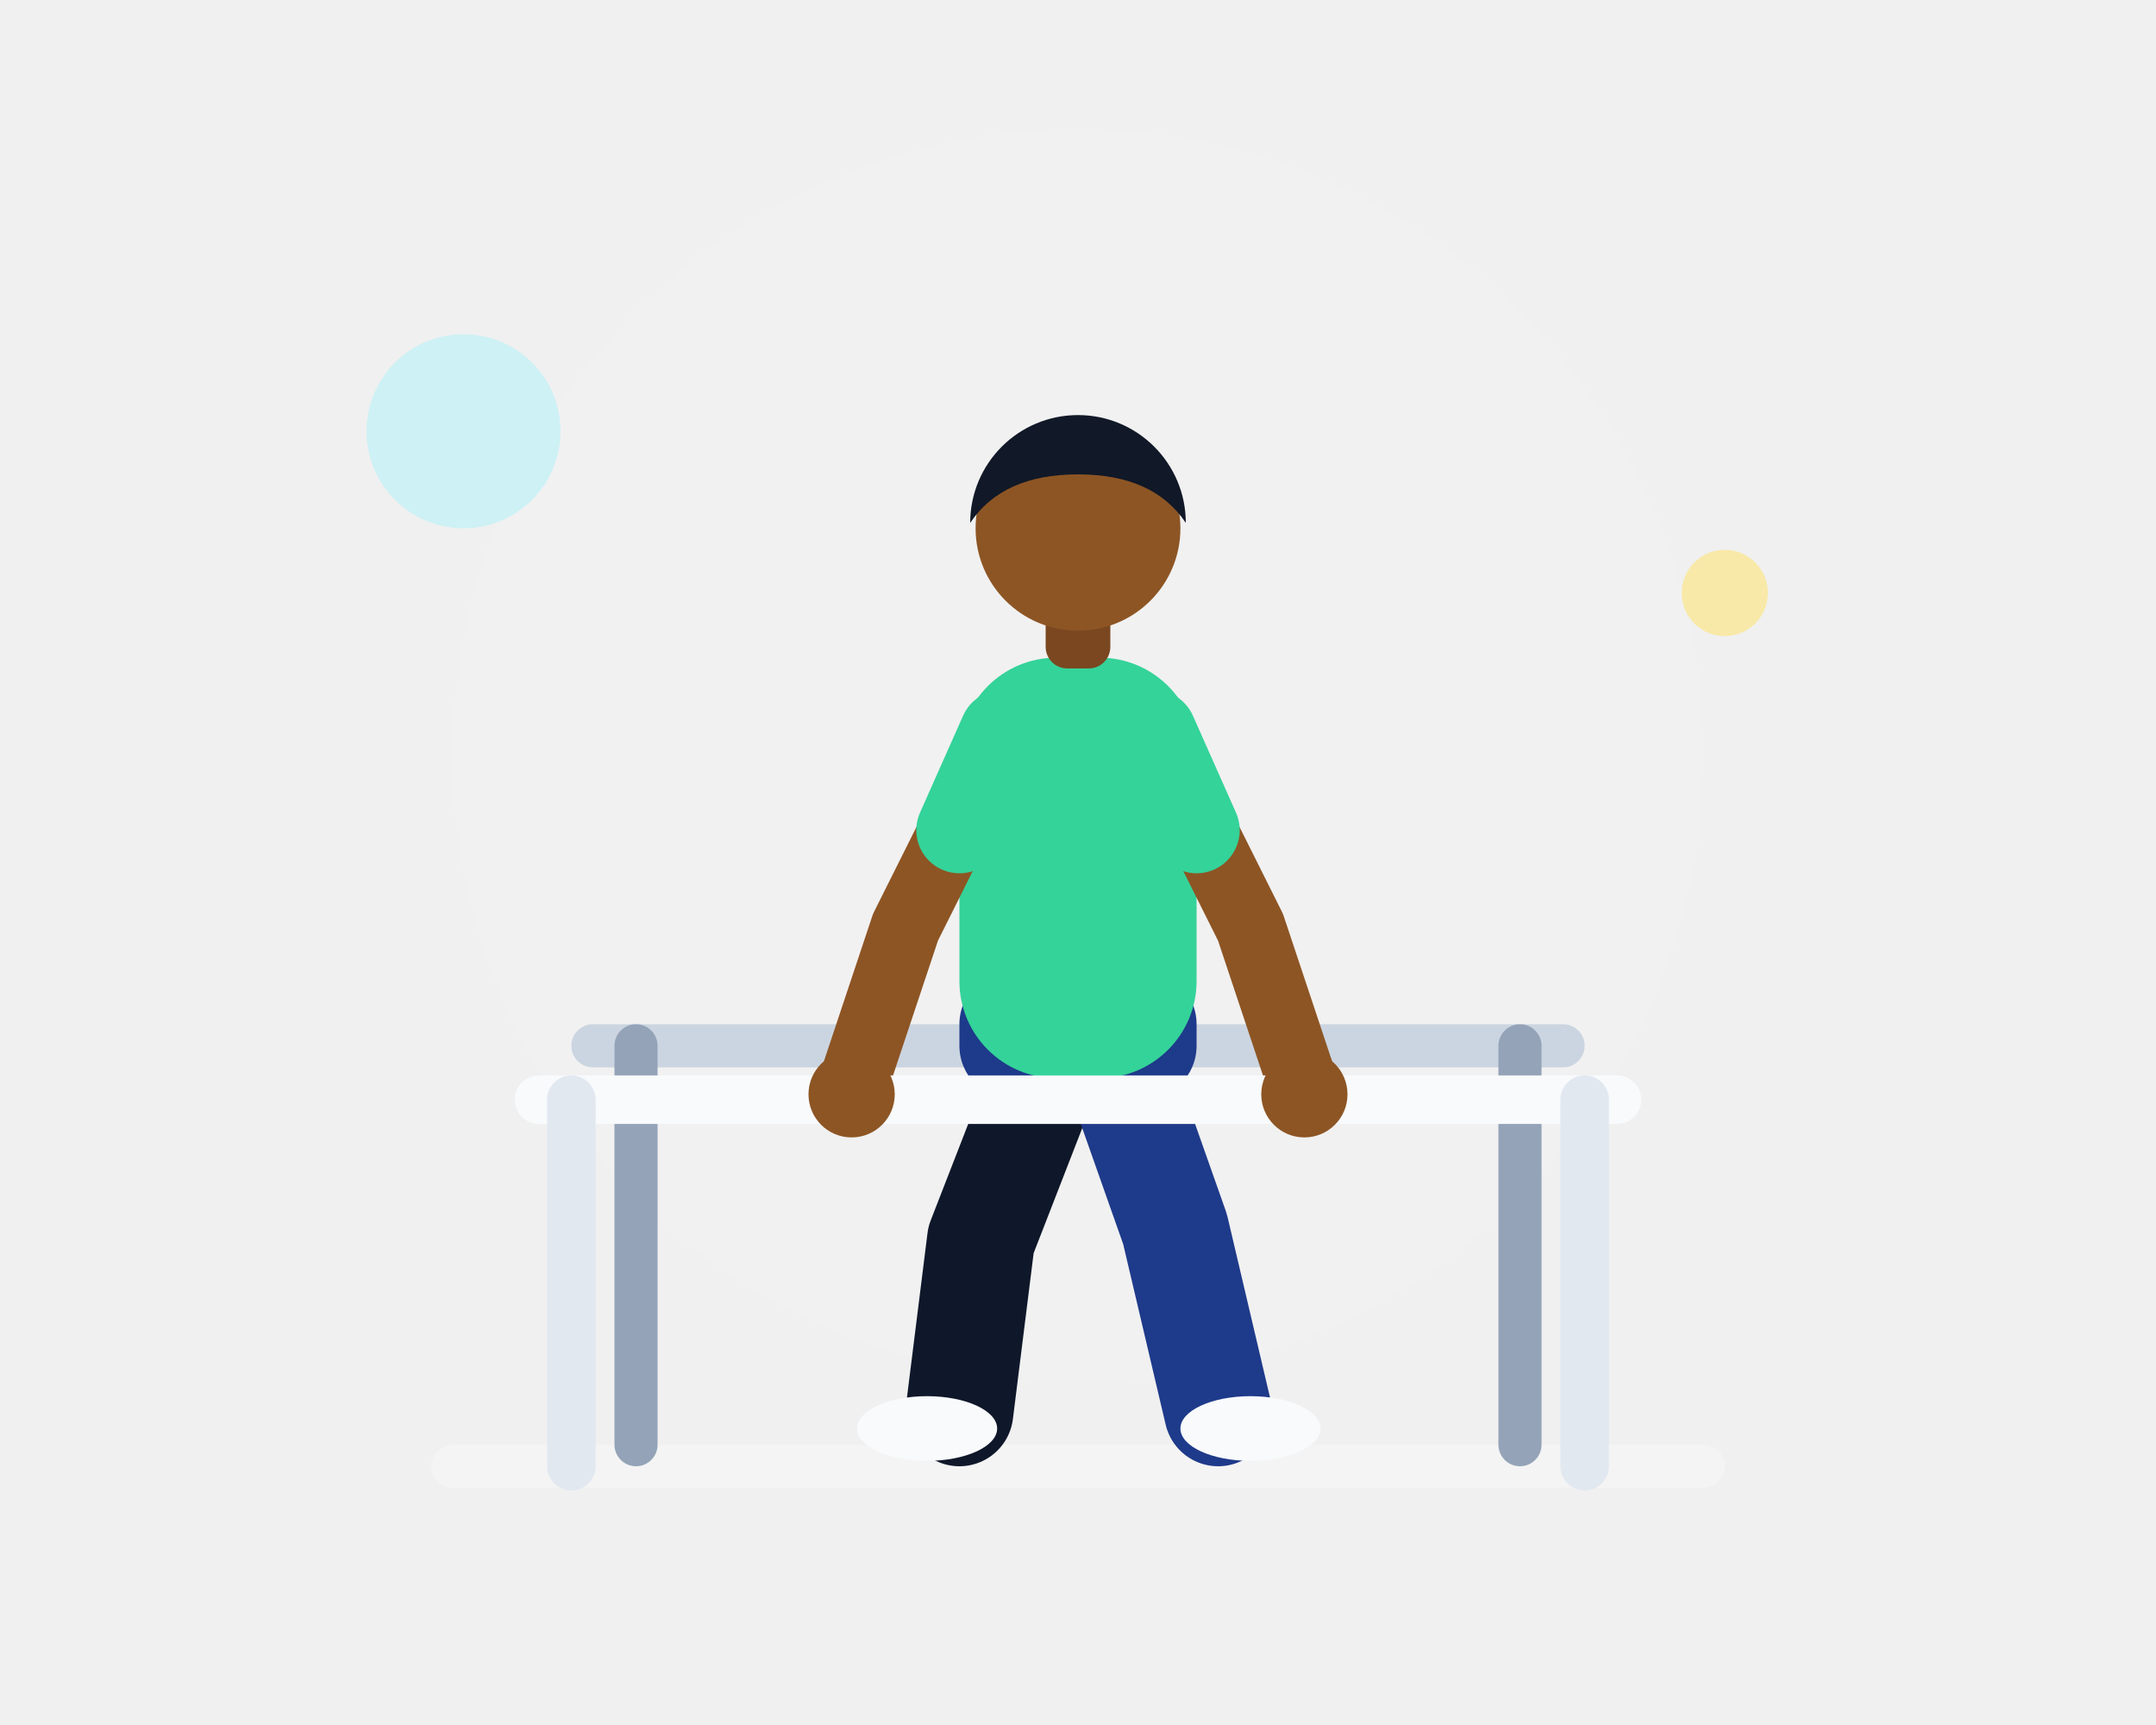
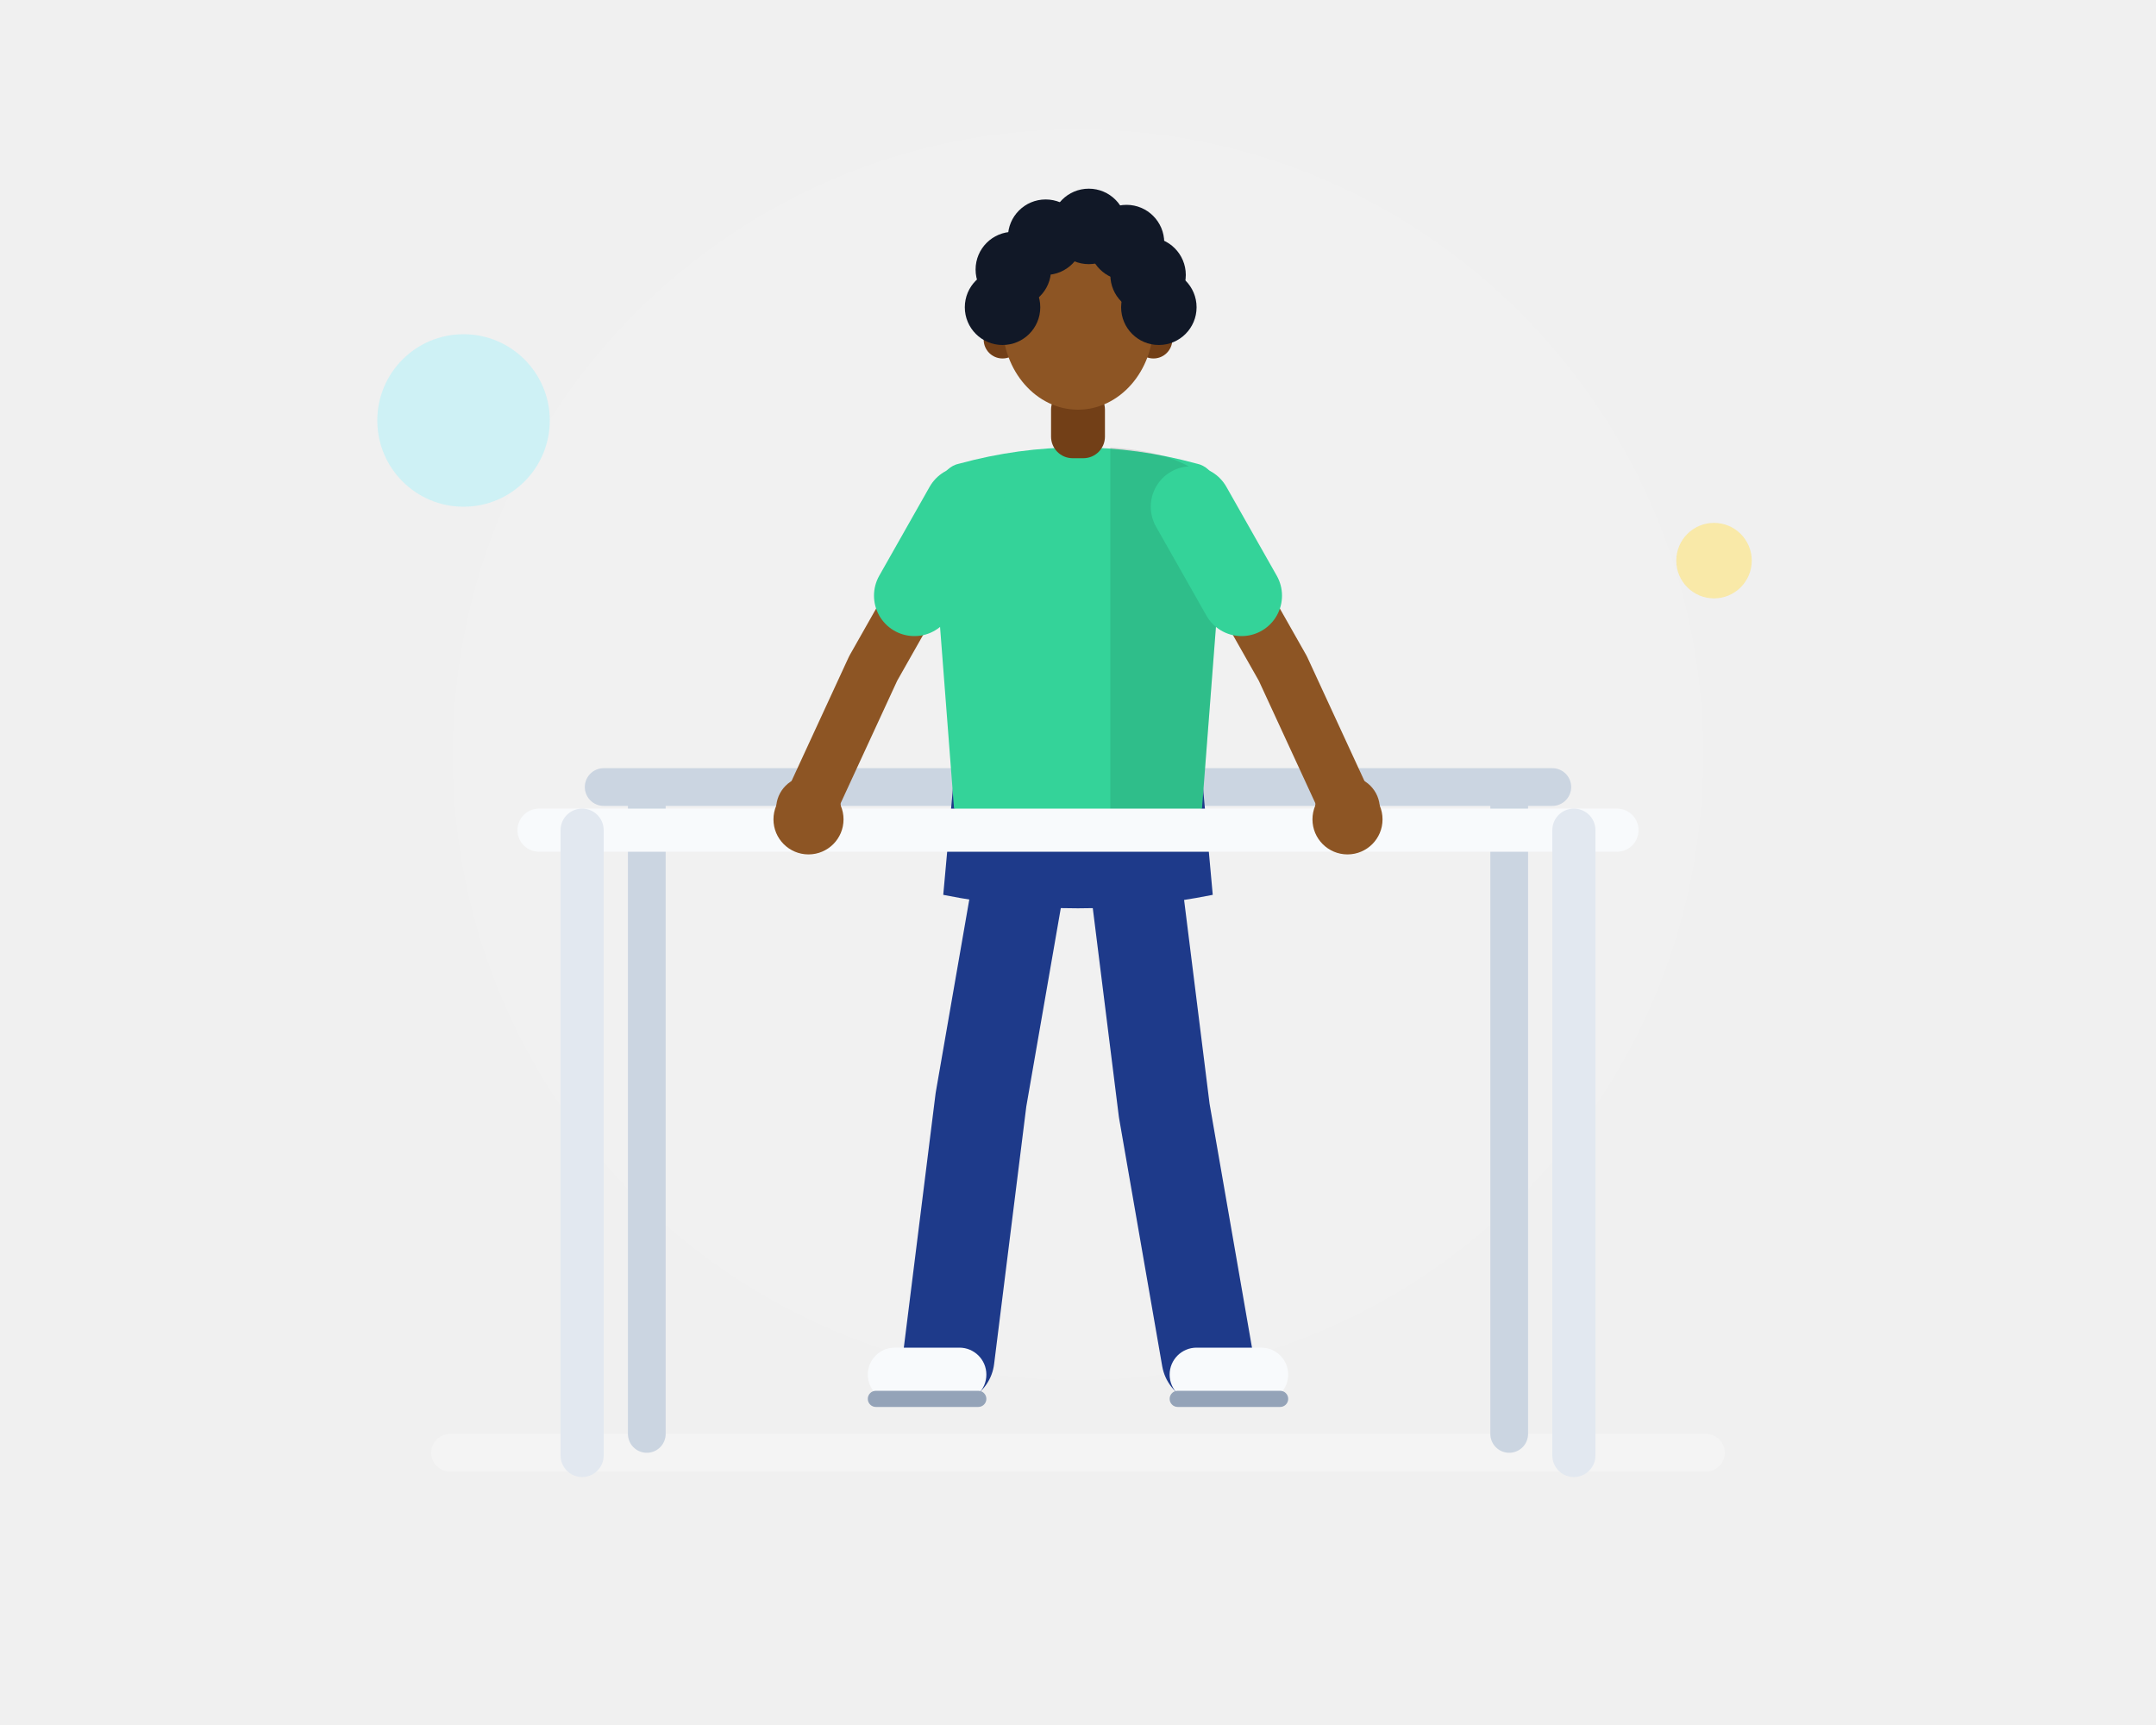
- <svg xmlns="http://www.w3.org/2000/svg" viewBox="0 0 400 320" fill="none" stroke-linecap="round" stroke-linejoin="round">
+ <svg xmlns="http://www.w3.org/2000/svg" viewBox="0 0 400 320" fill="none">
  <circle cx="200" cy="140" r="116" fill="#fff" fill-opacity=".08" />
-   <circle cx="86" cy="80" r="18" fill="#a5f3fc" fill-opacity=".45" />
-   <circle cx="320" cy="110" r="8" fill="#fde68a" fill-opacity=".7" />
-   <rect x="80" y="268" width="240" height="8" rx="4" fill="#fff" fill-opacity=".25" />
-   <path d="M110 194 H290" stroke="#cbd5e1" stroke-width="8" />
-   <path d="M118 194 V268 M282 194 V268" stroke="#94a3b8" stroke-width="8" />
-   <path d="M196 194 L182 230 L178 262" stroke="#0f172a" stroke-width="20" />
-   <path d="M206 194 L218 228 L226 262" stroke="#1e3a8a" stroke-width="20" />
-   <rect x="178" y="180" width="44" height="24" rx="10" fill="#1e3a8a" />
-   <ellipse cx="172" cy="265" rx="13" ry="6" fill="#f8fafc" />
-   <ellipse cx="232" cy="265" rx="13" ry="6" fill="#f8fafc" />
-   <rect x="178" y="122" width="44" height="78" rx="18" fill="#34d399" />
-   <path d="M186 136 L168 172 L158 202 M214 136 L232 172 L242 202" stroke="#8d5524" stroke-width="13" />
-   <path d="M186 136 L178 154 M214 136 L222 154" stroke="#34d399" stroke-width="16" />
-   <path d="M100 204 H300" stroke="#f8fafc" stroke-width="9" />
-   <path d="M106 204 V272 M294 204 V272" stroke="#e2e8f0" stroke-width="9" />
-   <circle cx="158" cy="203" r="8" fill="#8d5524" />
-   <circle cx="242" cy="203" r="8" fill="#8d5524" />
-   <rect x="194" y="108" width="12" height="16" rx="4" fill="#7a4720" />
-   <circle cx="200" cy="98" r="19" fill="#8d5524" />
-   <path d="M180 97 A20 20 0 0 1 220 97 Q214 88 200 88 Q186 88 180 97 Z" fill="#111827" />
+   <circle cx="86" cy="78" r="16" fill="#a5f3fc" fill-opacity=".45" />
+   <circle cx="318" cy="104" r="7" fill="#fde68a" fill-opacity=".7" />
+   <rect x="80" y="266" width="240" height="7" rx="3.5" fill="#fff" fill-opacity=".25" />
+   <path d="M112 146 H288 M120 146 V266 M280 146 V266" stroke="#cbd5e1" stroke-width="7" stroke-linecap="round" />
+   <g transform="translate(200 0)" stroke-linecap="round" stroke-linejoin="round">
+     <path d="M10 158 L16 206 L24 252" stroke="#1e3a8a" stroke-width="17" />
+     <rect x="17" y="250" width="22" height="10" rx="5" fill="#f8fafc" />
+     <rect x="17" y="258" width="22" height="3" rx="1.5" fill="#94a3b8" />
+     <path d="M-10 158 L-18 204 L-24 252" stroke="#1e3a8a" stroke-width="17" />
+     <rect x="-39" y="250" width="22" height="10" rx="5" fill="#f8fafc" />
+     <rect x="-39" y="258" width="22" height="3" rx="1.5" fill="#94a3b8" />
+     <path d="M-23 144 L23 144 L25 166 Q0 171 -25 166 Z" fill="#1e3a8a" />
+     <path d="M-22 86 Q-27 87 -27 98 L-23 150 Q0 156 23 150 L27 98 Q27 87 22 86 Q0 80 -22 86 Z" fill="#34d399" />
+     <path d="M6 83 Q22 84 26 92 L27 98 L23 150 Q15 153 6 154 Z" fill="#000" fill-opacity=".1" />
+     <path d="M-21 94 L-38 124 L-50 150" stroke="#8d5524" stroke-width="10" />
+     <path d="M-21 94 L-30.35 110.5" stroke="#34d399" stroke-width="15" />
+     <circle cx="-50" cy="150" r="6" fill="#8d5524" />
+     <path d="M21 94 L38 124 L50 150" stroke="#8d5524" stroke-width="10" />
+     <path d="M21 94 L30.35 110.5" stroke="#34d399" stroke-width="15" />
+     <circle cx="50" cy="150" r="6" fill="#8d5524" />
+     <rect x="-5" y="72" width="10" height="13" rx="4" fill="#723f17" />
+     <circle cx="-14" cy="63" r="3.5" fill="#723f17" />
+     <circle cx="14" cy="63" r="3.5" fill="#723f17" />
+     <ellipse cx="0" cy="60" rx="14" ry="16" fill="#8d5524" />
+     <circle cx="-12" cy="50" r="7" fill="#111827" />
+     <circle cx="-6" cy="44" r="7" fill="#111827" />
+     <circle cx="2" cy="42" r="7" fill="#111827" />
+     <circle cx="9" cy="45" r="7" fill="#111827" />
+     <circle cx="13" cy="51" r="7" fill="#111827" />
+     <circle cx="-14" cy="57" r="7" fill="#111827" />
+     <circle cx="15" cy="57" r="7" fill="#111827" />
+   </g>
+   <path d="M100 154 H300" stroke="#f8fafc" stroke-width="8" stroke-linecap="round" />
+   <path d="M108 154 V270 M292 154 V270" stroke="#e2e8f0" stroke-width="8" stroke-linecap="round" />
+   <circle cx="150" cy="152" r="6.5" fill="#8d5524" />
+   <circle cx="250" cy="152" r="6.5" fill="#8d5524" />
</svg>
